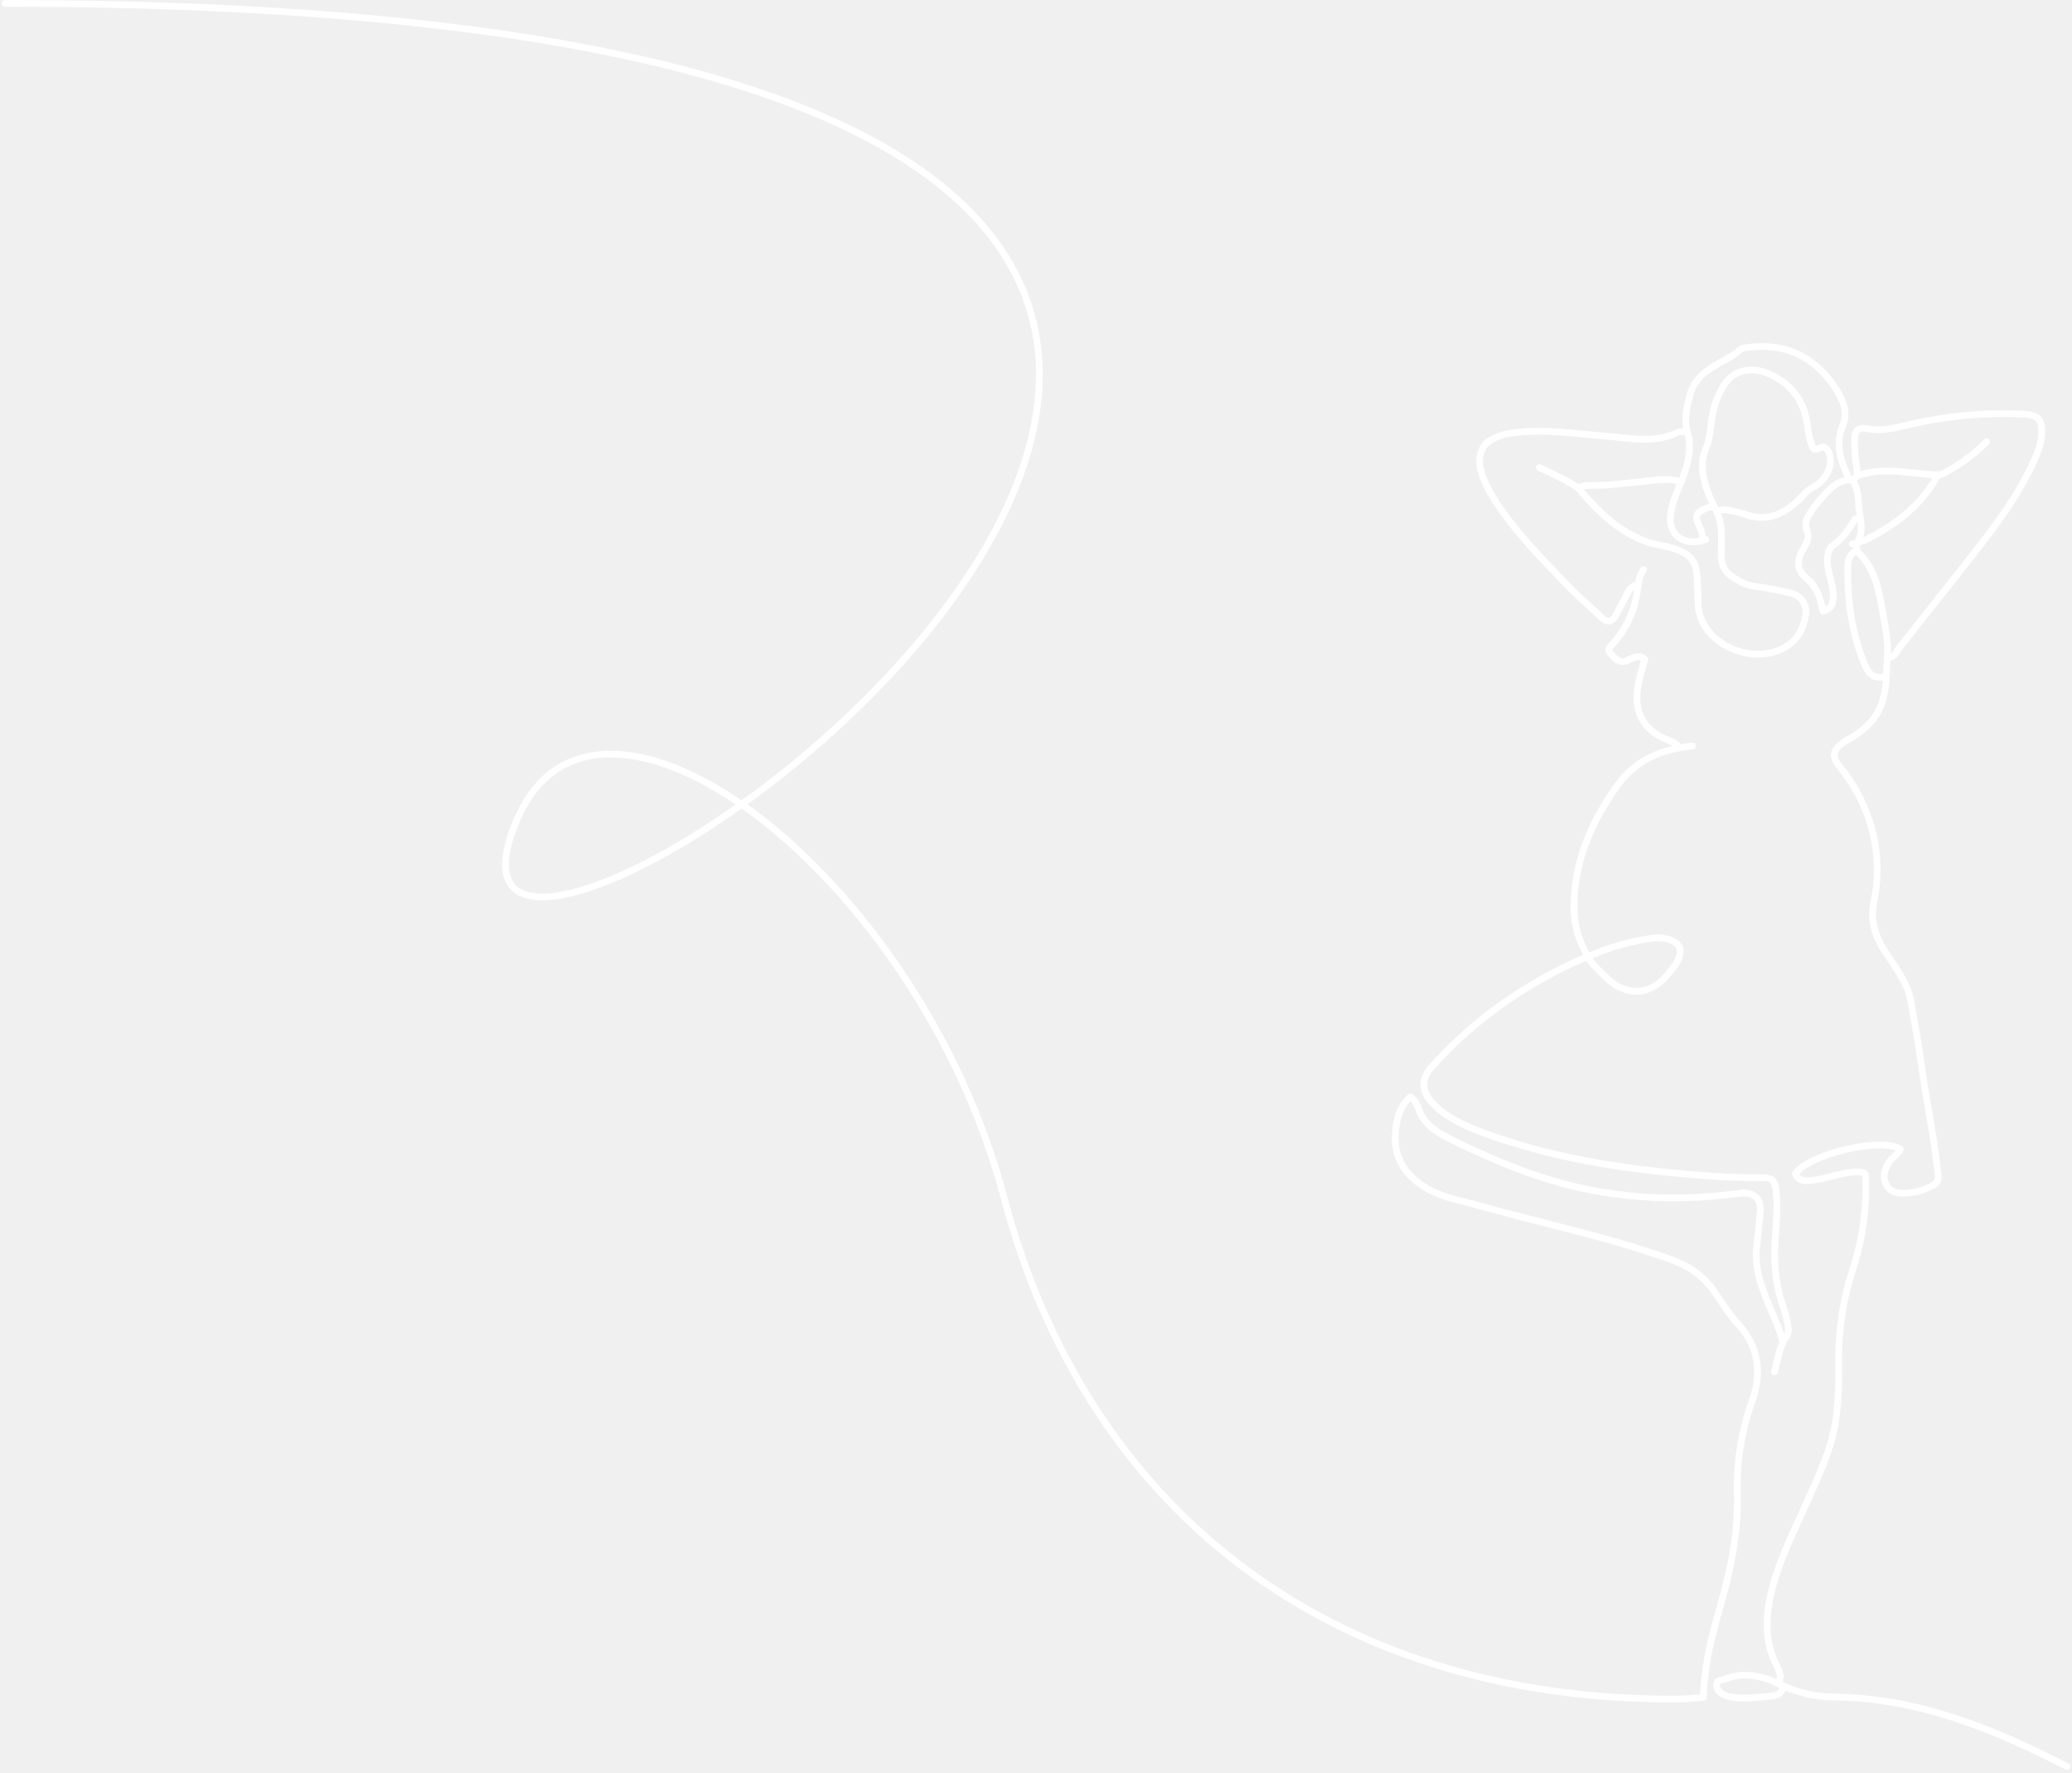
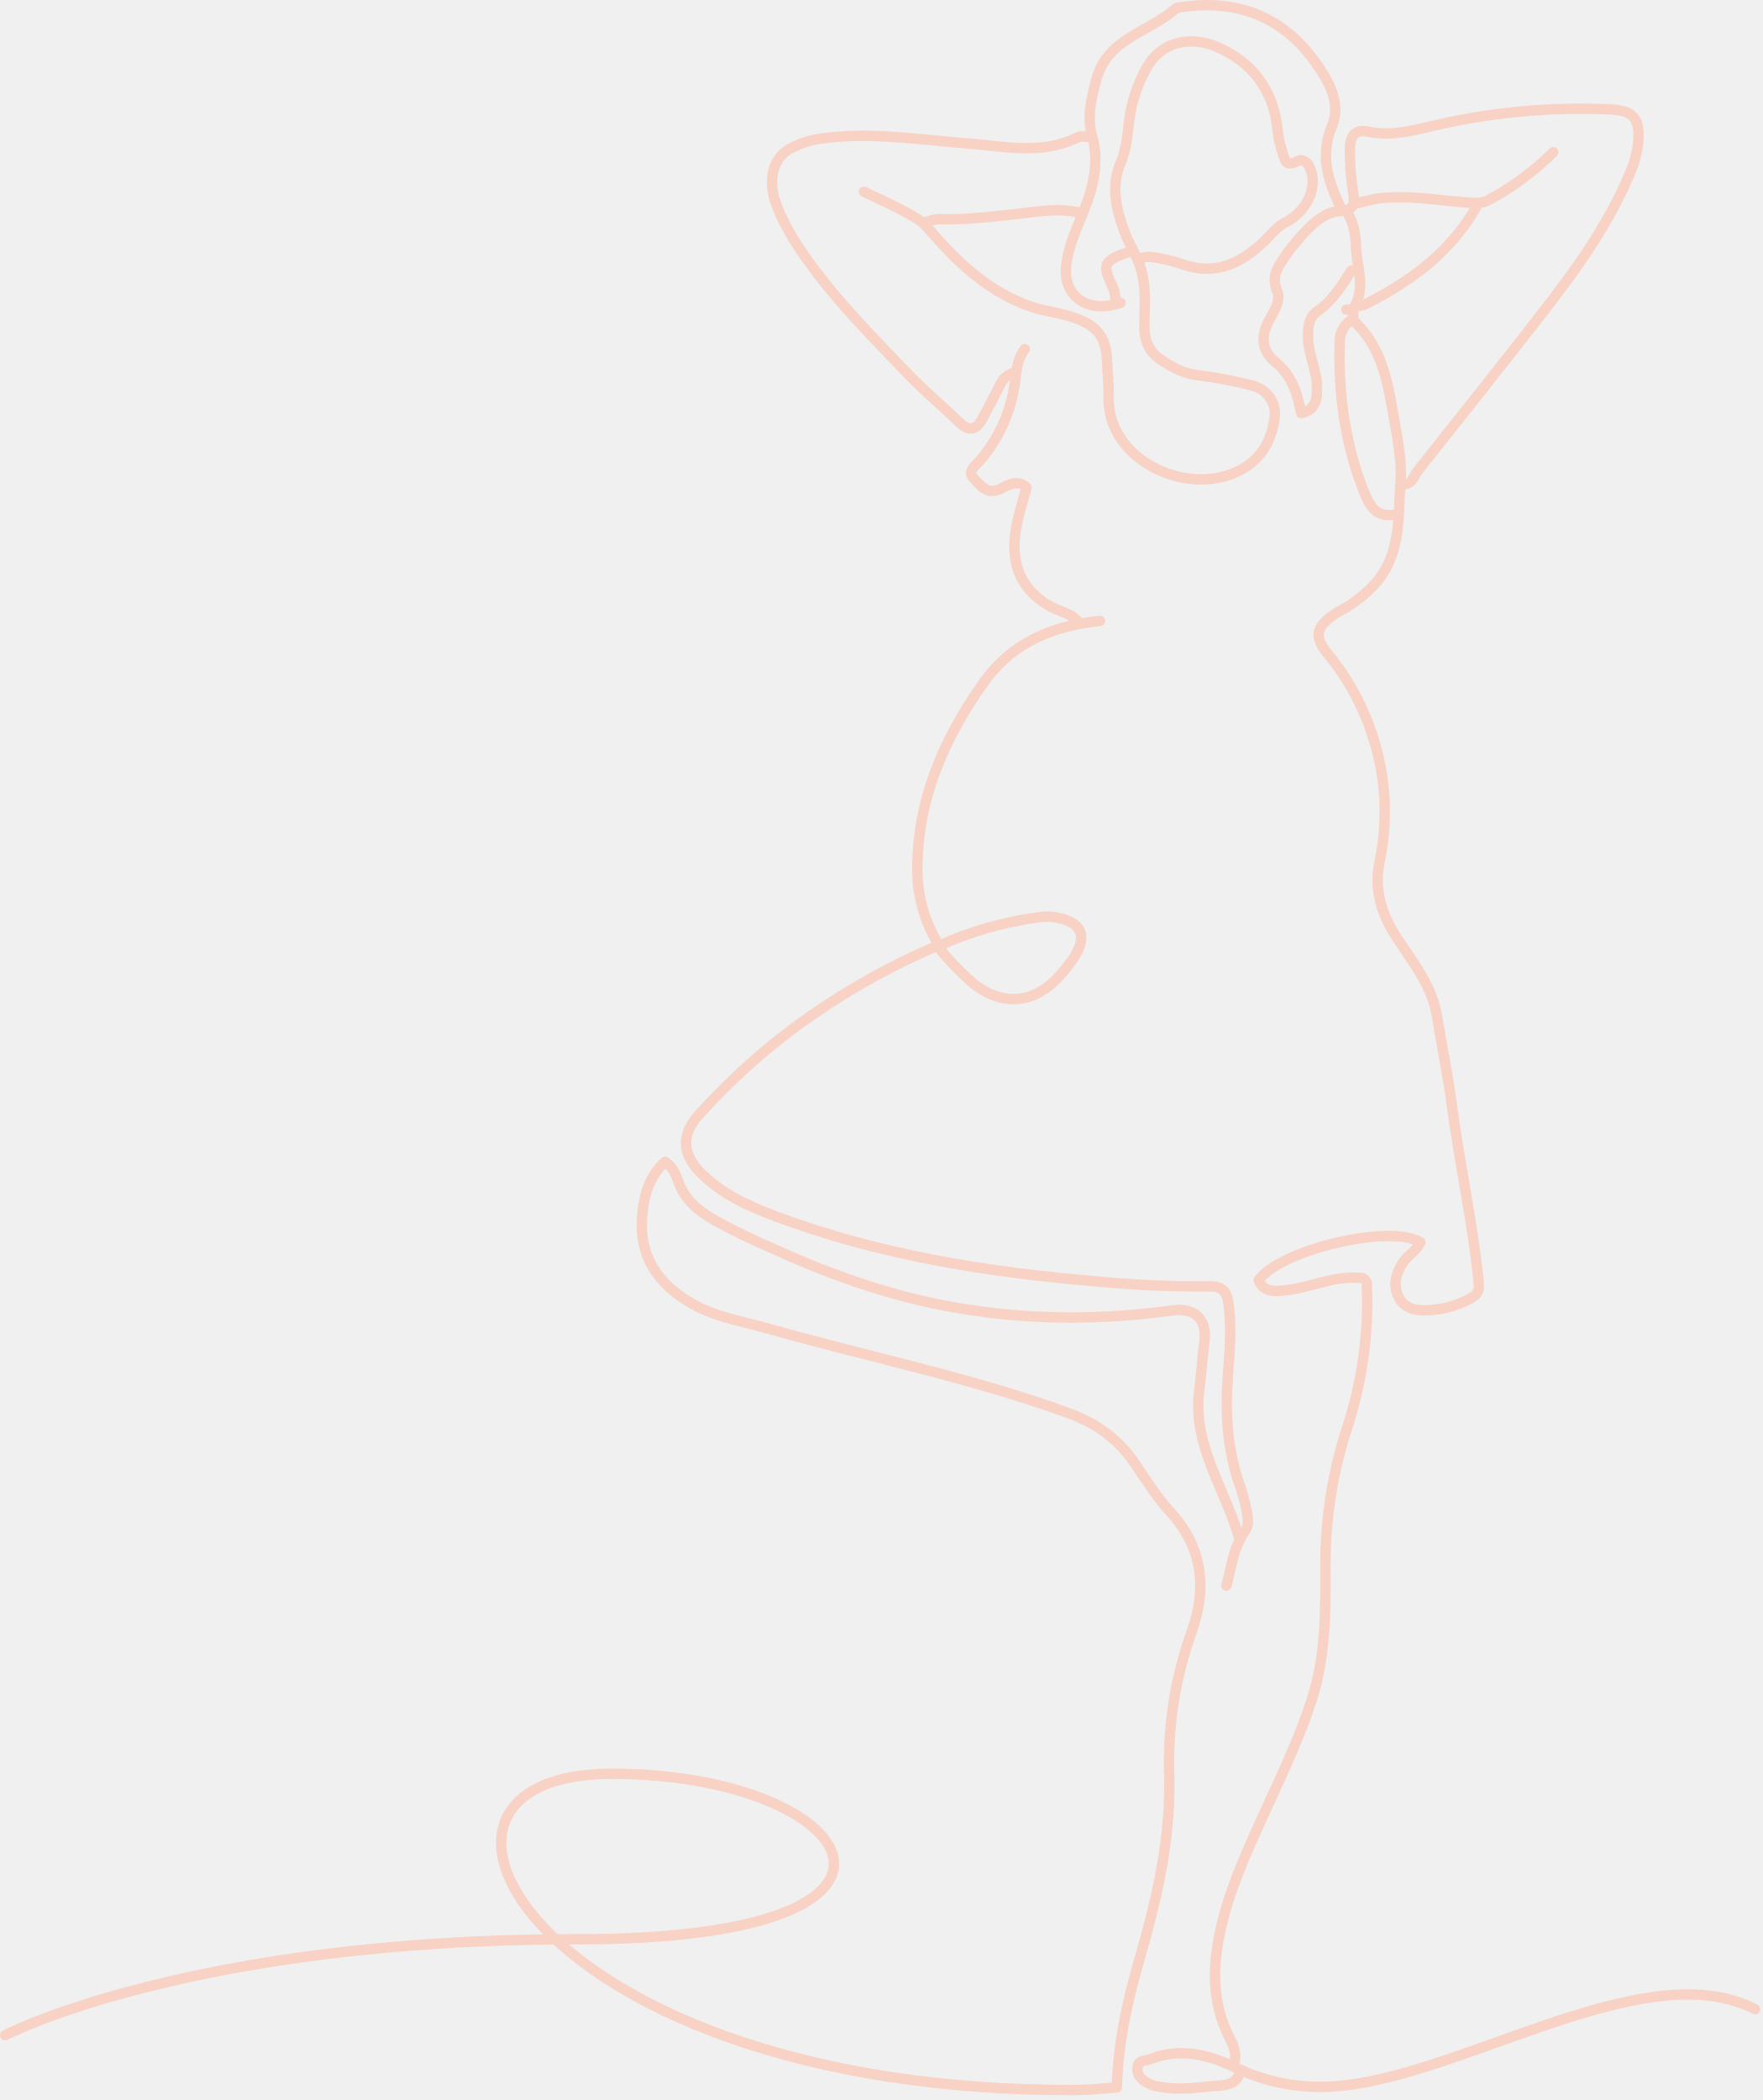
- <svg xmlns="http://www.w3.org/2000/svg" width="616" height="527" viewBox="0 0 616 527" fill="none">
-   <path d="M529.879 398.262C527.181 388.966 520.973 380.627 522.292 370.197C522.701 367.017 522.906 363.817 523.308 360.637C523.836 356.474 521.461 354.079 517.034 354.732C511.673 355.476 506.275 355.916 500.864 356.052C493.361 356.255 485.855 355.796 478.433 354.68C465.033 352.753 452.412 348.432 440.168 342.837C436.221 341.161 432.363 339.282 428.609 337.21C425.706 335.501 423.133 333.462 421.893 330.018C421.444 328.778 420.963 327.234 419.307 326.06C415.955 329.002 415.051 333.126 414.82 337.21C414.411 344.328 417.829 349.421 423.931 353.103C428.787 356.025 434.217 356.824 439.475 358.315C458.607 363.731 478.136 367.663 496.872 374.445C502.197 376.365 506.538 379.347 509.744 384.038C511.961 387.284 514.065 390.682 516.704 393.565C523.051 400.472 523.797 408.396 520.847 416.656C517.695 425.447 516.22 434.752 516.5 444.088C516.869 456.425 514.184 468.063 510.806 479.714C508.471 487.769 506.643 495.977 506.406 504.586C503.833 504.751 501.187 505.068 498.542 505.074C394.189 505.49 322.624 447.494 298.5 356.052C273 259.396 177.975 188.762 154 243C102 360.637 622.5 1 1.5 1" stroke="white" stroke-width="2" stroke-linecap="round" stroke-linejoin="round" />
-   <path d="M503.16 221.754C494.069 222.671 486.231 225.884 480.729 233.63C473.049 244.416 467.943 256.14 467.93 269.592C467.901 274.822 469.366 279.951 472.152 284.377C478.321 281.584 484.871 279.727 491.588 278.868C492.464 278.749 493.351 278.749 494.227 278.868C499.67 279.594 500.996 282.589 497.842 287.089C496.943 288.369 495.951 289.582 494.874 290.717C490.018 295.791 483.81 295.995 478.38 291.377C475.973 289.261 473.764 286.929 471.783 284.41C460.295 289.3 449.54 295.759 439.825 303.602C434.892 307.658 430.262 312.068 425.97 316.797C422.487 320.524 422.374 324.298 425.97 328.012C430.021 332.175 435.206 334.564 440.484 336.536C460.574 344.064 481.534 347.389 502.81 349.157C509.937 349.836 517.093 350.147 524.252 350.087C526.713 350.041 527.617 350.998 527.94 353.386C528.6 358.143 528.151 362.873 527.808 367.577C527.306 374.445 527.709 381.142 529.853 387.706C530.521 389.536 531.054 391.413 531.45 393.32C531.661 394.587 531.951 396.118 531.146 397.246C528.877 400.432 528.507 404.213 527.551 407.802" stroke="white" stroke-width="2" stroke-linecap="round" stroke-linejoin="round" />
-   <path d="M551.981 162.074C552.053 162.892 551.842 163.651 552.641 164.416C557.747 169.483 558.73 176.232 559.898 182.889C560.61 186.926 561.422 191.208 561.118 195.068C560.63 201.434 561.29 208.296 556.738 213.989C555.26 215.718 553.55 217.234 551.657 218.495C550.628 219.247 549.428 219.768 548.359 220.474C544.783 222.968 544.4 224.776 547.039 228.035C551.057 232.895 554.077 238.5 555.926 244.529C558.312 252.102 558.727 260.158 557.133 267.936C555.873 273.782 557.569 278.532 560.584 283.11C563.599 287.689 567.221 292.188 568.158 297.968C569.095 303.747 570.302 309.599 571.074 315.458C572.545 326.594 574.993 337.572 576.141 348.761C576.338 350.635 576.332 351.513 574.458 352.496C571.903 353.867 569.064 354.623 566.165 354.706C563.744 354.778 561.593 354.25 560.571 351.737C559.64 349.474 560.406 347.376 561.587 345.496C562.49 344.057 564.226 343.246 564.964 341.59C559.278 337.994 537.955 342.982 533.745 348.9C534.88 351.348 536.807 351.084 539.122 350.826C543.8 350.305 548.161 348.062 552.977 348.445C553.432 348.484 553.967 348.22 554.607 349.302C555.068 358.719 553.814 368.142 550.905 377.111C548.032 385.838 546.59 394.972 546.637 404.16C546.696 412.69 546.703 421.274 544.077 429.567C541.986 436.164 539.076 442.425 536.213 448.699C532.558 456.748 528.646 464.724 526.581 473.407C524.819 480.848 524.601 488.152 528.223 495.178C529.028 496.722 529.662 498.345 528.883 500.12" stroke="white" stroke-width="2" stroke-linecap="round" stroke-linejoin="round" />
-   <path d="M530.209 501.485C529.642 503.498 528.349 504.058 526.251 504.217C522.391 504.507 518.572 505.213 514.699 504.448C513.75 504.337 512.836 504.022 512.02 503.524C510.991 502.811 510.298 502.204 510.384 500.826C510.483 499.183 511.803 499.546 512.72 499.17C518.446 496.834 524.113 498.239 529.127 500.667C534.19 503.143 539.748 504.442 545.383 504.467C569.919 504.75 592.456 513.715 614.5 525.144" stroke="white" stroke-width="2" stroke-linecap="round" stroke-linejoin="round" />
-   <path d="M457.637 138.983C461.101 140.639 464.624 142.163 467.896 144.208C468.645 144.652 469.314 145.219 469.876 145.884C475.45 152.395 481.507 158.274 489.965 161.177C492.38 162.001 494.867 162.245 497.281 162.984C502.487 164.588 504.36 166.659 504.539 171.97C504.605 174.174 504.895 176.377 504.835 178.567C504.492 191.235 521.177 198.492 531.225 192.079C534.682 189.882 536.299 186.498 536.853 182.533C537.229 179.854 535.579 177.05 532.235 176.285C528.869 175.431 525.454 174.788 522.009 174.358C519.185 174.075 516.962 172.735 514.751 171.277C512.541 169.819 511.677 167.49 511.71 164.713C511.756 160.853 512.159 156.967 510.819 153.154C510.008 150.845 508.636 148.833 507.817 146.557C506.26 142.249 505.225 137.835 507.158 133.362C508.477 130.281 508.477 126.969 509.018 123.769C509.556 120.758 510.598 117.858 512.099 115.193C515.233 109.387 521.369 109.202 525.565 110.977C532.677 113.992 536.78 119.553 537.44 127.391C537.617 128.852 537.957 130.288 538.456 131.673C538.885 132.992 539.017 134.193 541.154 133.118C542.804 132.293 543.727 134.101 544.044 135.638C544.803 139.306 542.381 143.179 538.825 144.947C537.282 145.712 536.12 147.263 534.867 148.503C530.249 152.95 525.169 155.279 518.683 152.831C516.748 152.213 514.761 151.772 512.746 151.511C512.176 151.518 511.611 151.623 511.077 151.822" stroke="white" stroke-width="2" stroke-linecap="round" stroke-linejoin="round" />
-   <path d="M501.51 128.427C500.633 128.427 499.597 128.124 498.871 128.48C491.984 131.937 484.786 130.222 477.76 129.681C468.306 128.948 458.904 127.385 449.391 128.731C447.2 129.001 445.085 129.705 443.169 130.802C439.805 132.781 439.086 137.208 440.794 141.635C442.615 146.359 445.465 150.502 448.454 154.461C453.62 161.302 459.67 167.391 465.607 173.593C468.906 177.083 472.64 180.19 476.11 183.542C477.938 185.303 479.297 184.861 480.399 182.882C481.659 180.606 482.879 178.264 484.021 175.955C484.25 175.481 484.576 175.061 484.977 174.72C485.378 174.379 485.845 174.126 486.35 173.976" stroke="white" stroke-width="2" stroke-linecap="round" stroke-linejoin="round" />
-   <path d="M561.547 195.365C563.407 195.47 563.685 193.761 564.509 192.726C572.769 182.295 581.089 171.904 589.23 161.375C594.989 153.926 600.445 146.267 604.404 137.624C605.664 134.879 606.852 132.069 606.997 129.047C607.175 125.353 606.495 123.341 601.765 123.11C590.012 122.555 578.24 123.666 566.799 126.408C562.913 127.332 558.961 128.256 554.923 127.398C552.007 126.771 551.387 128.717 551.354 130.697C551.332 133.569 551.553 136.438 552.014 139.273C552.37 141.602 552.073 142.499 549.335 142.717C546.221 142.961 543.84 145.442 541.867 147.645C540.695 148.929 539.619 150.296 538.647 151.736C537.262 153.84 536.246 155.483 537.328 158.129C537.988 159.686 537.104 161.427 536.16 163.064C534.141 166.494 534.003 169.391 537.11 171.937C540.218 174.484 541.187 177.875 541.972 181.675C544.915 181.015 545.053 178.805 545.014 176.555C544.961 173.257 543.285 170.327 543.292 166.989C543.292 165.01 543.391 163.229 545.04 162.074C547.989 160.016 549.81 157.093 551.638 154.157" stroke="white" stroke-width="2" stroke-linecap="round" stroke-linejoin="round" />
-   <path d="M549.672 142.282C547.343 137.195 545.429 132.273 547.884 126.395C549.764 121.902 547.264 117.581 544.664 113.959C538.786 105.752 530.282 101.714 518.994 103.364C518.53 103.36 518.075 103.481 517.674 103.713C512.594 108.279 504.479 109.354 502.401 117.515C501.464 121.21 500.574 124.508 501.689 128.467C502.949 132.933 502.032 137.505 500.303 141.991C498.865 145.726 496.958 149.433 496.608 153.497C496.14 159 500.626 162.615 507.118 160.398" stroke="white" stroke-width="2" stroke-linecap="round" stroke-linejoin="round" />
-   <path d="M551.651 163.697C550.941 164.163 550.361 164.801 549.965 165.552C549.569 166.303 549.371 167.143 549.388 167.992C549.111 177.829 550.378 187.467 554.006 196.671C555.609 200.748 556.949 201.566 559.904 201.289" stroke="white" stroke-width="2" stroke-linecap="round" stroke-linejoin="round" />
-   <path d="M488.645 169.331C486.93 171.587 487.055 174.292 486.574 176.905C485.694 182.021 483.446 186.804 480.069 190.746C479.132 191.828 477.43 192.904 478.848 194.316C480.122 195.602 481.349 197.614 484.126 196.196C485.294 195.596 487.346 194.382 488.995 196.038C487.939 199.943 486.528 203.763 486.666 207.913C486.844 213.151 489.45 216.76 493.923 219.129C495.586 219.993 497.526 220.323 498.865 221.768" stroke="white" stroke-width="2" stroke-linecap="round" stroke-linejoin="round" />
-   <path d="M498.871 142.941C494.774 142.044 490.71 142.882 486.673 143.324C481.731 143.852 476.777 144.419 471.822 144.287C471.145 144.359 470.48 144.517 469.843 144.756" stroke="white" stroke-width="2" stroke-linecap="round" stroke-linejoin="round" />
-   <path d="M575.732 141.925C570.77 150.687 563.032 156.288 554.283 160.715C553.753 160.902 553.201 161.017 552.641 161.058" stroke="white" stroke-width="2" stroke-linecap="round" stroke-linejoin="round" />
-   <path d="M590.576 131.37C586.869 135.042 582.646 138.153 578.041 140.606C576.913 141.219 575.798 141.186 574.406 141.094C568.468 140.692 562.576 139.517 556.592 140.309C555.258 140.554 553.939 140.873 552.641 141.266" stroke="white" stroke-width="2" stroke-linecap="round" stroke-linejoin="round" />
-   <path d="M550.991 143.245C552.231 145.27 552.475 147.639 552.548 149.842C552.654 153.24 554.131 156.578 552.746 160.108C552.244 161.388 551.895 161.85 550.661 161.711" stroke="white" stroke-width="2" stroke-linecap="round" stroke-linejoin="round" />
-   <path d="M509.097 150.502C502.823 152.343 504.011 153.728 505.799 157.759C505.992 158.403 506.109 159.067 506.148 159.738" stroke="white" stroke-width="2" stroke-linecap="round" stroke-linejoin="round" />
+ <svg xmlns="http://www.w3.org/2000/svg" width="340" height="405" viewBox="0 0 340 405" fill="none">
+   <path d="M238.881 296.262C236.183 286.966 229.975 278.627 231.294 268.197C231.703 265.017 231.908 261.817 232.31 258.637C232.838 254.474 230.463 252.079 226.036 252.732C220.675 253.476 215.276 253.916 209.866 254.052C202.363 254.255 194.857 253.796 187.434 252.68C174.035 250.753 161.414 246.432 149.169 240.837C145.222 239.161 141.364 237.282 137.611 235.21C134.708 233.501 132.135 231.462 130.894 228.018C130.446 226.778 129.964 225.234 128.308 224.06C124.957 227.002 124.053 231.126 123.822 235.21C123.413 242.328 126.83 247.421 132.933 251.103C137.789 254.025 143.218 254.824 148.477 256.315C167.609 261.731 187.137 265.663 205.874 272.445C211.198 274.365 215.539 277.347 218.746 282.038C220.962 285.284 223.067 288.682 225.706 291.565C232.053 298.472 232.798 306.396 229.849 314.656C226.697 323.447 225.222 332.752 225.502 342.088C225.871 354.425 223.186 366.063 219.808 377.714C217.472 385.769 215.645 393.977 215.407 402.586C212.834 402.751 210.189 403.068 207.543 403.074C103.191 403.49 70.5 342.088 118 342.088C165.5 342.088 186.5 374 111.5 374C36.5 374 1 392.5 1 392.5" stroke="#F8D2C5" stroke-width="2" stroke-linecap="round" stroke-linejoin="round" />
+   <path d="M212.162 119.754C203.07 120.671 195.233 123.884 189.73 131.63C182.051 142.416 176.945 154.14 176.931 167.592C176.903 172.822 178.368 177.951 181.154 182.377C187.322 179.584 193.873 177.727 200.59 176.868C201.465 176.749 202.353 176.749 203.229 176.868C208.672 177.594 209.998 180.589 206.844 185.089C205.945 186.369 204.952 187.582 203.875 188.717C199.02 193.791 192.811 193.995 187.382 189.377C184.974 187.261 182.766 184.929 180.784 182.41C169.296 187.3 158.541 193.759 148.826 201.602C143.894 205.658 139.263 210.068 134.972 214.797C131.488 218.524 131.376 222.298 134.972 226.012C139.023 230.175 144.208 232.564 149.486 234.536C169.575 242.064 190.535 245.389 211.812 247.157C218.938 247.836 226.095 248.147 233.254 248.087C235.714 248.041 236.618 248.998 236.942 251.386C237.601 256.143 237.153 260.873 236.81 265.577C236.308 272.445 236.711 279.142 238.855 285.706C239.522 287.536 240.056 289.413 240.451 291.32C240.663 292.587 240.953 294.118 240.148 295.246C237.878 298.432 237.509 302.213 236.552 305.802" stroke="#F8D2C5" stroke-width="2" stroke-linecap="round" stroke-linejoin="round" />
+   <path d="M260.982 60.074C261.055 60.892 260.844 61.651 261.642 62.416C266.748 67.483 267.731 74.232 268.899 80.889C269.612 84.927 270.423 89.208 270.12 93.068C269.631 99.434 270.291 106.296 265.739 111.989C264.261 113.718 262.552 115.234 260.659 116.495C259.63 117.247 258.429 117.768 257.36 118.474C253.784 120.968 253.402 122.776 256.041 126.035C260.058 130.895 263.078 136.5 264.927 142.529C267.313 150.102 267.729 158.158 266.135 165.936C264.875 171.782 266.57 176.532 269.585 181.11C272.6 185.689 276.222 190.188 277.159 195.968C278.096 201.747 279.303 207.599 280.075 213.458C281.546 224.594 283.994 235.572 285.142 246.761C285.34 248.635 285.333 249.513 283.46 250.496C280.905 251.867 278.065 252.623 275.167 252.706C272.745 252.778 270.595 252.25 269.572 249.737C268.642 247.474 269.407 245.376 270.588 243.496C271.492 242.057 273.227 241.246 273.966 239.59C268.279 235.994 246.956 240.982 242.747 246.9C243.882 249.348 245.808 249.084 248.124 248.826C252.801 248.305 257.162 246.062 261.978 246.445C262.434 246.484 262.968 246.22 263.608 247.302C264.069 256.719 262.815 266.142 259.907 275.111C257.033 283.838 255.592 292.972 255.638 302.16C255.698 310.69 255.704 319.274 253.079 327.567C250.987 334.164 248.078 340.425 245.214 346.699C241.559 354.748 237.647 362.724 235.582 371.407C233.821 378.848 233.603 386.152 237.225 393.178C238.03 394.722 238.663 396.345 237.885 398.12" stroke="#F8D2C5" stroke-width="2" stroke-linecap="round" stroke-linejoin="round" />
+   <path d="M239.211 399.485C238.643 401.498 237.35 402.058 235.252 402.217C231.393 402.507 227.573 403.213 223.7 402.448C222.751 402.337 221.837 402.022 221.022 401.524C219.993 400.811 219.3 400.204 219.386 398.826C219.485 397.183 220.804 397.546 221.721 397.17C227.448 394.834 233.115 396.239 238.129 398.667C243.192 401.143 248.749 402.442 254.385 402.467C278.921 402.75 316.456 376.071 338.5 387.5" stroke="#F8D2C5" stroke-width="2" stroke-linecap="round" stroke-linejoin="round" />
+   <path d="M166.639 36.983C170.103 38.639 173.626 40.163 176.898 42.208C177.647 42.652 178.316 43.219 178.877 43.884C184.452 50.395 190.509 56.274 198.967 59.177C201.381 60.001 203.868 60.245 206.283 60.984C211.488 62.588 213.362 64.659 213.54 69.97C213.606 72.174 213.897 74.377 213.837 76.567C213.494 89.235 230.179 96.492 240.227 90.079C243.684 87.882 245.3 84.498 245.854 80.533C246.231 77.854 244.581 75.05 241.236 74.285C237.871 73.431 234.456 72.788 231.01 72.358C228.187 72.075 225.963 70.735 223.753 69.277C221.543 67.819 220.679 65.49 220.712 62.713C220.758 58.853 221.16 54.968 219.821 51.154C219.01 48.845 217.637 46.833 216.819 44.557C215.262 40.249 214.226 35.835 216.159 31.362C217.479 28.281 217.479 24.969 218.02 21.769C218.558 18.758 219.599 15.858 221.101 13.193C224.235 7.387 230.37 7.202 234.566 8.977C241.678 11.992 245.782 17.553 246.442 25.391C246.618 26.852 246.959 28.288 247.458 29.673C247.886 30.992 248.018 32.193 250.156 31.118C251.805 30.293 252.729 32.101 253.046 33.638C253.804 37.306 251.383 41.179 247.827 42.947C246.283 43.712 245.122 45.263 243.869 46.503C239.25 50.95 234.17 53.279 227.685 50.831C225.75 50.213 223.762 49.772 221.747 49.511C221.177 49.518 220.613 49.623 220.078 49.822" stroke="#F8D2C5" stroke-width="2" stroke-linecap="round" stroke-linejoin="round" />
+   <path d="M210.512 26.427C209.635 26.427 208.599 26.124 207.873 26.48C200.985 29.937 193.788 28.222 186.761 27.681C177.307 26.948 167.906 25.385 158.392 26.73C156.202 27 154.087 27.705 152.171 28.802C148.806 30.781 148.087 35.208 149.796 39.635C151.617 44.359 154.467 48.502 157.456 52.461C162.621 59.302 168.671 65.391 174.609 71.593C177.908 75.083 181.642 78.191 185.112 81.542C186.94 83.303 188.299 82.862 189.4 80.882C190.66 78.606 191.881 76.264 193.022 73.955C193.252 73.481 193.577 73.061 193.978 72.72C194.379 72.379 194.847 72.126 195.351 71.976" stroke="#F8D2C5" stroke-width="2" stroke-linecap="round" stroke-linejoin="round" />
+   <path d="M270.548 93.365C272.409 93.47 272.686 91.761 273.511 90.726C281.771 80.295 290.09 69.904 298.231 59.375C303.991 51.926 309.447 44.267 313.405 35.624C314.665 32.879 315.853 30.069 315.998 27.047C316.176 23.353 315.497 21.34 310.766 21.11C299.014 20.555 287.242 21.666 275.8 24.408C271.914 25.332 267.962 26.256 263.925 25.398C261.009 24.771 260.388 26.717 260.355 28.697C260.334 31.569 260.554 34.438 261.015 37.273C261.371 39.602 261.075 40.499 258.337 40.717C255.223 40.961 252.841 43.442 250.868 45.645C249.697 46.929 248.621 48.296 247.649 49.736C246.263 51.84 245.247 53.483 246.329 56.129C246.989 57.686 246.105 59.428 245.162 61.064C243.143 64.494 243.004 67.391 246.112 69.937C249.219 72.484 250.189 75.875 250.974 79.675C253.916 79.015 254.055 76.805 254.015 74.555C253.963 71.257 252.287 68.327 252.293 64.989C252.293 63.01 252.392 61.228 254.042 60.074C256.991 58.016 258.812 55.093 260.639 52.157" stroke="#F8D2C5" stroke-width="2" stroke-linecap="round" stroke-linejoin="round" />
+   <path d="M258.673 40.282C256.344 35.195 254.431 30.273 256.885 24.395C258.766 19.902 256.265 15.581 253.666 11.959C247.788 3.752 239.283 -0.286 227.995 1.363C227.532 1.36 227.076 1.481 226.676 1.713C221.596 6.279 213.481 7.354 211.403 15.515C210.466 19.209 209.575 22.508 210.69 26.467C211.95 30.933 211.033 35.505 209.305 39.991C207.866 43.726 205.96 47.433 205.61 51.497C205.142 57 209.628 60.615 216.12 58.398" stroke="#F8D2C5" stroke-width="2" stroke-linecap="round" stroke-linejoin="round" />
+   <path d="M260.653 61.697C259.943 62.163 259.363 62.801 258.967 63.552C258.571 64.303 258.372 65.143 258.39 65.992C258.113 75.829 259.379 85.468 263.008 94.671C264.611 98.748 265.95 99.566 268.906 99.289" stroke="#F8D2C5" stroke-width="2" stroke-linecap="round" stroke-linejoin="round" />
+   <path d="M197.647 67.331C195.932 69.588 196.057 72.292 195.576 74.905C194.696 80.021 192.448 84.804 189.071 88.746C188.134 89.828 186.432 90.904 187.85 92.316C189.123 93.602 190.351 95.614 193.128 94.196C194.296 93.596 196.348 92.382 197.997 94.037C196.941 97.943 195.53 101.763 195.668 105.913C195.846 111.151 198.452 114.76 202.925 117.129C204.588 117.993 206.527 118.323 207.867 119.768" stroke="#F8D2C5" stroke-width="2" stroke-linecap="round" stroke-linejoin="round" />
+   <path d="M207.873 40.941C203.776 40.044 199.712 40.882 195.675 41.324C190.733 41.852 185.779 42.419 180.824 42.287C180.147 42.359 179.482 42.517 178.845 42.756" stroke="#F8D2C5" stroke-width="2" stroke-linecap="round" stroke-linejoin="round" />
+   <path d="M284.733 39.925C279.772 48.687 272.033 54.288 263.285 58.715C262.755 58.902 262.202 59.017 261.642 59.058" stroke="#F8D2C5" stroke-width="2" stroke-linecap="round" stroke-linejoin="round" />
+   <path d="M299.577 29.369C295.87 33.042 291.648 36.153 287.042 38.606C285.914 39.219 284.799 39.187 283.407 39.094C277.469 38.692 271.578 37.517 265.594 38.309C264.26 38.554 262.941 38.873 261.642 39.266" stroke="#F8D2C5" stroke-width="2" stroke-linecap="round" stroke-linejoin="round" />
+   <path d="M259.992 41.245C261.233 43.27 261.477 45.639 261.549 47.842C261.655 51.24 263.133 54.578 261.747 58.108C261.246 59.388 260.896 59.85 259.663 59.711" stroke="#F8D2C5" stroke-width="2" stroke-linecap="round" stroke-linejoin="round" />
+   <path d="M218.099 48.502C211.825 50.343 213.013 51.728 214.8 55.759C214.994 56.403 215.111 57.067 215.15 57.739" stroke="#F8D2C5" stroke-width="2" stroke-linecap="round" stroke-linejoin="round" />
</svg>
